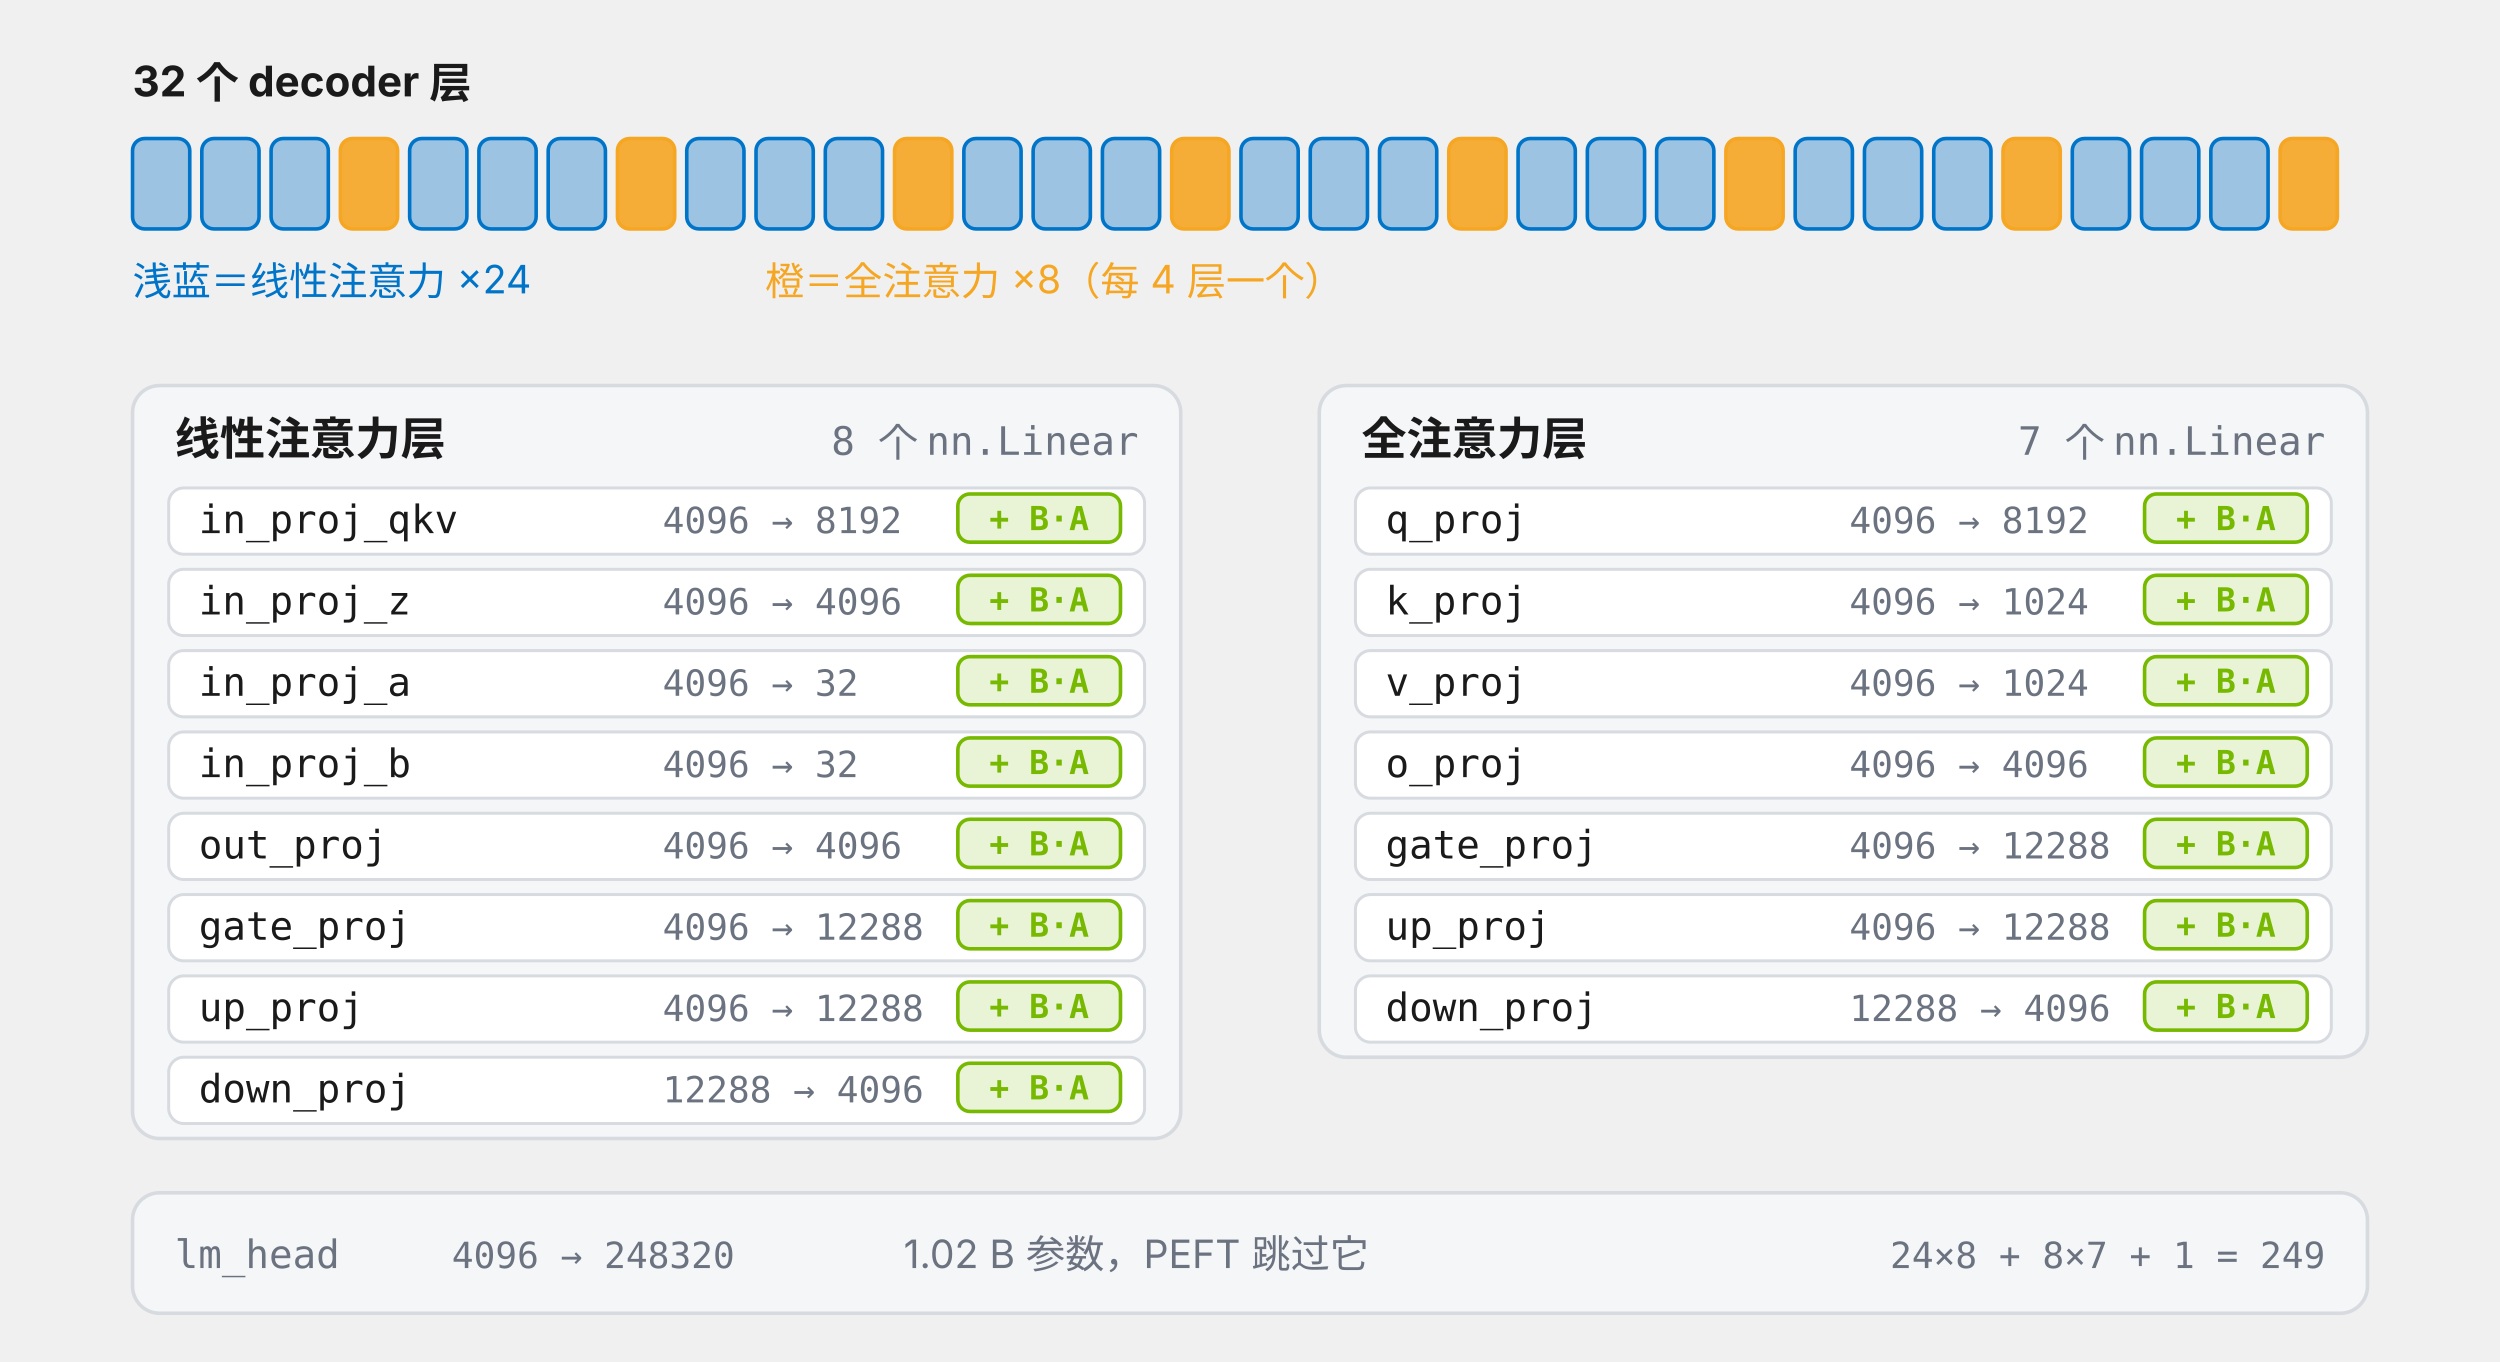
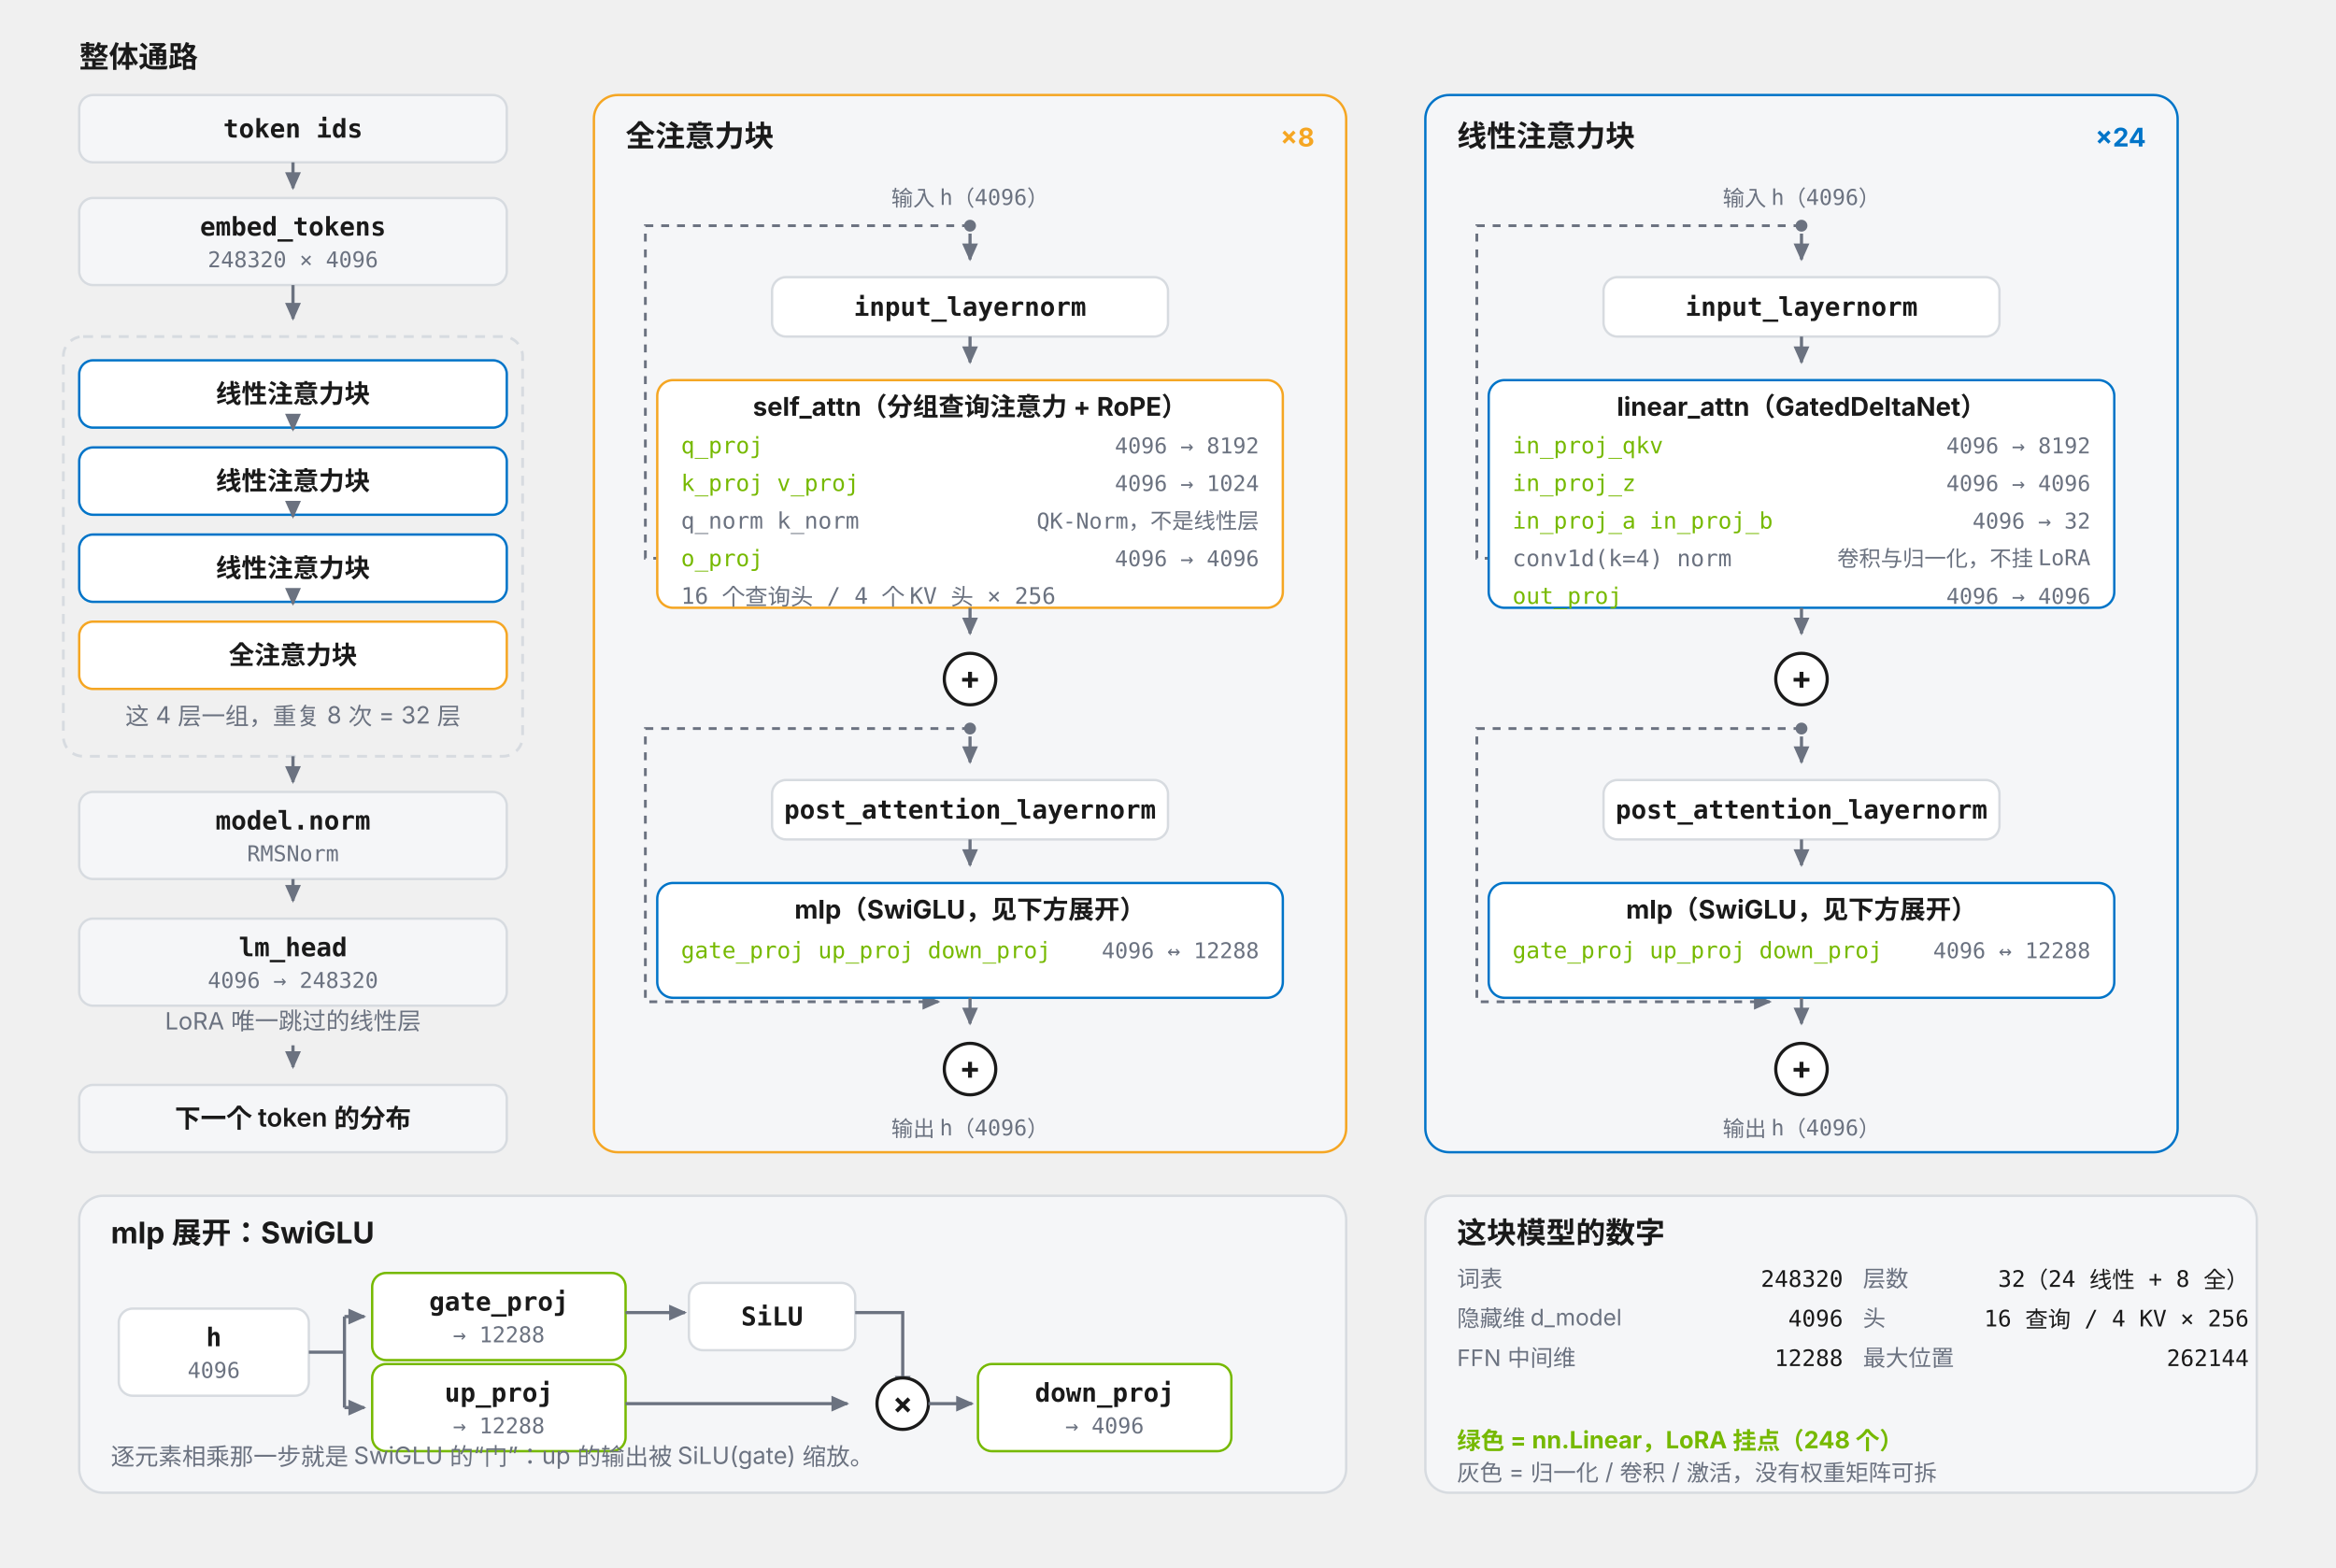
- <svg xmlns="http://www.w3.org/2000/svg" viewBox="0 0 830 452" width="830" height="452" role="img" aria-label="Qwen3.5-9B 的 32 层里 8 层是全注意力，LoRA 挂在每层的线性层上">
-   <style>.m{font-family:"JetBrains Mono","SF Mono",Menlo,Consolas,monospace}.s{font-family:-apple-system,BlinkMacSystemFont,"Segoe UI","PingFang SC","Noto Sans SC",sans-serif}@keyframes tag{0%,6%{opacity:.25}12%,80%{opacity:1}88%,100%{opacity:.25}}.tg{animation:tag 6.0s ease-in-out infinite}@media(prefers-reduced-motion:reduce){.tg{animation:none;opacity:1}}</style>
-   <text x="44" y="32" class="s" font-size="14" fill="#1A1A1A" text-anchor="start" font-weight="700">32 个 decoder 层</text>
-   <rect x="44" y="46" width="19" height="30" rx="4" fill="#0074C8" fill-opacity="0.35" stroke="#0074C8" stroke-width="1.2" />
-   <rect x="67" y="46" width="19" height="30" rx="4" fill="#0074C8" fill-opacity="0.35" stroke="#0074C8" stroke-width="1.2" />
-   <rect x="90" y="46" width="19" height="30" rx="4" fill="#0074C8" fill-opacity="0.35" stroke="#0074C8" stroke-width="1.2" />
-   <rect x="113" y="46" width="19" height="30" rx="4" fill="#F5A623" fill-opacity="0.9" stroke="#F5A623" stroke-width="1.2" />
-   <rect x="136" y="46" width="19" height="30" rx="4" fill="#0074C8" fill-opacity="0.35" stroke="#0074C8" stroke-width="1.2" />
-   <rect x="159" y="46" width="19" height="30" rx="4" fill="#0074C8" fill-opacity="0.35" stroke="#0074C8" stroke-width="1.2" />
-   <rect x="182" y="46" width="19" height="30" rx="4" fill="#0074C8" fill-opacity="0.35" stroke="#0074C8" stroke-width="1.2" />
-   <rect x="205" y="46" width="19" height="30" rx="4" fill="#F5A623" fill-opacity="0.9" stroke="#F5A623" stroke-width="1.2" />
-   <rect x="228" y="46" width="19" height="30" rx="4" fill="#0074C8" fill-opacity="0.35" stroke="#0074C8" stroke-width="1.2" />
-   <rect x="251" y="46" width="19" height="30" rx="4" fill="#0074C8" fill-opacity="0.35" stroke="#0074C8" stroke-width="1.2" />
-   <rect x="274" y="46" width="19" height="30" rx="4" fill="#0074C8" fill-opacity="0.35" stroke="#0074C8" stroke-width="1.2" />
-   <rect x="297" y="46" width="19" height="30" rx="4" fill="#F5A623" fill-opacity="0.9" stroke="#F5A623" stroke-width="1.2" />
-   <rect x="320" y="46" width="19" height="30" rx="4" fill="#0074C8" fill-opacity="0.35" stroke="#0074C8" stroke-width="1.2" />
-   <rect x="343" y="46" width="19" height="30" rx="4" fill="#0074C8" fill-opacity="0.35" stroke="#0074C8" stroke-width="1.2" />
-   <rect x="366" y="46" width="19" height="30" rx="4" fill="#0074C8" fill-opacity="0.35" stroke="#0074C8" stroke-width="1.2" />
-   <rect x="389" y="46" width="19" height="30" rx="4" fill="#F5A623" fill-opacity="0.9" stroke="#F5A623" stroke-width="1.2" />
-   <rect x="412" y="46" width="19" height="30" rx="4" fill="#0074C8" fill-opacity="0.35" stroke="#0074C8" stroke-width="1.2" />
-   <rect x="435" y="46" width="19" height="30" rx="4" fill="#0074C8" fill-opacity="0.35" stroke="#0074C8" stroke-width="1.2" />
-   <rect x="458" y="46" width="19" height="30" rx="4" fill="#0074C8" fill-opacity="0.35" stroke="#0074C8" stroke-width="1.2" />
-   <rect x="481" y="46" width="19" height="30" rx="4" fill="#F5A623" fill-opacity="0.9" stroke="#F5A623" stroke-width="1.2" />
-   <rect x="504" y="46" width="19" height="30" rx="4" fill="#0074C8" fill-opacity="0.35" stroke="#0074C8" stroke-width="1.2" />
-   <rect x="527" y="46" width="19" height="30" rx="4" fill="#0074C8" fill-opacity="0.35" stroke="#0074C8" stroke-width="1.2" />
-   <rect x="550" y="46" width="19" height="30" rx="4" fill="#0074C8" fill-opacity="0.35" stroke="#0074C8" stroke-width="1.2" />
-   <rect x="573" y="46" width="19" height="30" rx="4" fill="#F5A623" fill-opacity="0.9" stroke="#F5A623" stroke-width="1.2" />
-   <rect x="596" y="46" width="19" height="30" rx="4" fill="#0074C8" fill-opacity="0.35" stroke="#0074C8" stroke-width="1.2" />
-   <rect x="619" y="46" width="19" height="30" rx="4" fill="#0074C8" fill-opacity="0.35" stroke="#0074C8" stroke-width="1.2" />
-   <rect x="642" y="46" width="19" height="30" rx="4" fill="#0074C8" fill-opacity="0.35" stroke="#0074C8" stroke-width="1.2" />
-   <rect x="665" y="46" width="19" height="30" rx="4" fill="#F5A623" fill-opacity="0.9" stroke="#F5A623" stroke-width="1.2" />
-   <rect x="688" y="46" width="19" height="30" rx="4" fill="#0074C8" fill-opacity="0.35" stroke="#0074C8" stroke-width="1.2" />
-   <rect x="711" y="46" width="19" height="30" rx="4" fill="#0074C8" fill-opacity="0.35" stroke="#0074C8" stroke-width="1.2" />
-   <rect x="734" y="46" width="19" height="30" rx="4" fill="#0074C8" fill-opacity="0.35" stroke="#0074C8" stroke-width="1.2" />
-   <rect x="757" y="46" width="19" height="30" rx="4" fill="#F5A623" fill-opacity="0.9" stroke="#F5A623" stroke-width="1.2" />
-   <text x="44" y="98" class="s" font-size="13" fill="#0074C8" text-anchor="start" font-weight="400">浅蓝＝线性注意力 ×24</text>
-   <text x="254" y="98" class="s" font-size="13" fill="#F5A623" text-anchor="start" font-weight="400">橙＝全注意力 ×8（每 4 层一个）</text>
-   <rect x="44" y="128" width="348" height="250" rx="9" fill="#F5F6F8" stroke="#D7DBE0" stroke-width="1.2" />
-   <text x="58" y="151" class="s" font-size="15" fill="#1A1A1A" text-anchor="start" font-weight="700">线性注意力层</text>
-   <text x="378" y="151" class="m" font-size="13" fill="#6B7280" text-anchor="end" font-weight="400">8 个 nn.Linear</text>
-   <rect x="56" y="162" width="324" height="22" rx="5" fill="#FFFFFF" stroke="#D7DBE0" stroke-width="1" />
-   <text x="66" y="177" class="m" font-size="13" fill="#1A1A1A" text-anchor="start" font-weight="400">in_proj_qkv</text>
-   <text x="220" y="177" class="m" font-size="12" fill="#6B7280" text-anchor="start" font-weight="400">4096 → 8192</text>
-   <rect class="tg" x="318" y="164" width="54" height="16" rx="4" fill="#76B900" fill-opacity=".16" stroke="#76B900" stroke-width="1.2" style="animation-delay:-0s" />
-   <text x="345" y="176" class="m tg" font-size="11" fill="#76B900" text-anchor="middle" font-weight="700" style="animation-delay:-0s">+ B·A</text>
-   <rect x="56" y="189" width="324" height="22" rx="5" fill="#FFFFFF" stroke="#D7DBE0" stroke-width="1" />
-   <text x="66" y="204" class="m" font-size="13" fill="#1A1A1A" text-anchor="start" font-weight="400">in_proj_z</text>
-   <text x="220" y="204" class="m" font-size="12" fill="#6B7280" text-anchor="start" font-weight="400">4096 → 4096</text>
-   <rect class="tg" x="318" y="191" width="54" height="16" rx="4" fill="#76B900" fill-opacity=".16" stroke="#76B900" stroke-width="1.2" style="animation-delay:-0.75s" />
-   <text x="345" y="203" class="m tg" font-size="11" fill="#76B900" text-anchor="middle" font-weight="700" style="animation-delay:-0.75s">+ B·A</text>
-   <rect x="56" y="216" width="324" height="22" rx="5" fill="#FFFFFF" stroke="#D7DBE0" stroke-width="1" />
-   <text x="66" y="231" class="m" font-size="13" fill="#1A1A1A" text-anchor="start" font-weight="400">in_proj_a</text>
-   <text x="220" y="231" class="m" font-size="12" fill="#6B7280" text-anchor="start" font-weight="400">4096 → 32</text>
-   <rect class="tg" x="318" y="218" width="54" height="16" rx="4" fill="#76B900" fill-opacity=".16" stroke="#76B900" stroke-width="1.2" style="animation-delay:-1.5s" />
-   <text x="345" y="230" class="m tg" font-size="11" fill="#76B900" text-anchor="middle" font-weight="700" style="animation-delay:-1.5s">+ B·A</text>
-   <rect x="56" y="243" width="324" height="22" rx="5" fill="#FFFFFF" stroke="#D7DBE0" stroke-width="1" />
-   <text x="66" y="258" class="m" font-size="13" fill="#1A1A1A" text-anchor="start" font-weight="400">in_proj_b</text>
-   <text x="220" y="258" class="m" font-size="12" fill="#6B7280" text-anchor="start" font-weight="400">4096 → 32</text>
-   <rect class="tg" x="318" y="245" width="54" height="16" rx="4" fill="#76B900" fill-opacity=".16" stroke="#76B900" stroke-width="1.2" style="animation-delay:-2.25s" />
-   <text x="345" y="257" class="m tg" font-size="11" fill="#76B900" text-anchor="middle" font-weight="700" style="animation-delay:-2.25s">+ B·A</text>
-   <rect x="56" y="270" width="324" height="22" rx="5" fill="#FFFFFF" stroke="#D7DBE0" stroke-width="1" />
-   <text x="66" y="285" class="m" font-size="13" fill="#1A1A1A" text-anchor="start" font-weight="400">out_proj</text>
-   <text x="220" y="285" class="m" font-size="12" fill="#6B7280" text-anchor="start" font-weight="400">4096 → 4096</text>
-   <rect class="tg" x="318" y="272" width="54" height="16" rx="4" fill="#76B900" fill-opacity=".16" stroke="#76B900" stroke-width="1.2" style="animation-delay:-3s" />
-   <text x="345" y="284" class="m tg" font-size="11" fill="#76B900" text-anchor="middle" font-weight="700" style="animation-delay:-3s">+ B·A</text>
-   <rect x="56" y="297" width="324" height="22" rx="5" fill="#FFFFFF" stroke="#D7DBE0" stroke-width="1" />
-   <text x="66" y="312" class="m" font-size="13" fill="#1A1A1A" text-anchor="start" font-weight="400">gate_proj</text>
-   <text x="220" y="312" class="m" font-size="12" fill="#6B7280" text-anchor="start" font-weight="400">4096 → 12288</text>
-   <rect class="tg" x="318" y="299" width="54" height="16" rx="4" fill="#76B900" fill-opacity=".16" stroke="#76B900" stroke-width="1.2" style="animation-delay:-3.75s" />
-   <text x="345" y="311" class="m tg" font-size="11" fill="#76B900" text-anchor="middle" font-weight="700" style="animation-delay:-3.75s">+ B·A</text>
-   <rect x="56" y="324" width="324" height="22" rx="5" fill="#FFFFFF" stroke="#D7DBE0" stroke-width="1" />
-   <text x="66" y="339" class="m" font-size="13" fill="#1A1A1A" text-anchor="start" font-weight="400">up_proj</text>
-   <text x="220" y="339" class="m" font-size="12" fill="#6B7280" text-anchor="start" font-weight="400">4096 → 12288</text>
-   <rect class="tg" x="318" y="326" width="54" height="16" rx="4" fill="#76B900" fill-opacity=".16" stroke="#76B900" stroke-width="1.2" style="animation-delay:-4.5s" />
-   <text x="345" y="338" class="m tg" font-size="11" fill="#76B900" text-anchor="middle" font-weight="700" style="animation-delay:-4.5s">+ B·A</text>
-   <rect x="56" y="351" width="324" height="22" rx="5" fill="#FFFFFF" stroke="#D7DBE0" stroke-width="1" />
-   <text x="66" y="366" class="m" font-size="13" fill="#1A1A1A" text-anchor="start" font-weight="400">down_proj</text>
-   <text x="220" y="366" class="m" font-size="12" fill="#6B7280" text-anchor="start" font-weight="400">12288 → 4096</text>
-   <rect class="tg" x="318" y="353" width="54" height="16" rx="4" fill="#76B900" fill-opacity=".16" stroke="#76B900" stroke-width="1.2" style="animation-delay:-5.25s" />
-   <text x="345" y="365" class="m tg" font-size="11" fill="#76B900" text-anchor="middle" font-weight="700" style="animation-delay:-5.25s">+ B·A</text>
-   <rect x="438" y="128" width="348" height="223" rx="9" fill="#F5F6F8" stroke="#D7DBE0" stroke-width="1.2" />
-   <text x="452" y="151" class="s" font-size="15" fill="#1A1A1A" text-anchor="start" font-weight="700">全注意力层</text>
-   <text x="772" y="151" class="m" font-size="13" fill="#6B7280" text-anchor="end" font-weight="400">7 个 nn.Linear</text>
-   <rect x="450" y="162" width="324" height="22" rx="5" fill="#FFFFFF" stroke="#D7DBE0" stroke-width="1" />
-   <text x="460" y="177" class="m" font-size="13" fill="#1A1A1A" text-anchor="start" font-weight="400">q_proj</text>
-   <text x="614" y="177" class="m" font-size="12" fill="#6B7280" text-anchor="start" font-weight="400">4096 → 8192</text>
-   <rect class="tg" x="712" y="164" width="54" height="16" rx="4" fill="#76B900" fill-opacity=".16" stroke="#76B900" stroke-width="1.2" style="animation-delay:-0s" />
-   <text x="739" y="176" class="m tg" font-size="11" fill="#76B900" text-anchor="middle" font-weight="700" style="animation-delay:-0s">+ B·A</text>
-   <rect x="450" y="189" width="324" height="22" rx="5" fill="#FFFFFF" stroke="#D7DBE0" stroke-width="1" />
-   <text x="460" y="204" class="m" font-size="13" fill="#1A1A1A" text-anchor="start" font-weight="400">k_proj</text>
-   <text x="614" y="204" class="m" font-size="12" fill="#6B7280" text-anchor="start" font-weight="400">4096 → 1024</text>
-   <rect class="tg" x="712" y="191" width="54" height="16" rx="4" fill="#76B900" fill-opacity=".16" stroke="#76B900" stroke-width="1.2" style="animation-delay:-0.75s" />
-   <text x="739" y="203" class="m tg" font-size="11" fill="#76B900" text-anchor="middle" font-weight="700" style="animation-delay:-0.75s">+ B·A</text>
-   <rect x="450" y="216" width="324" height="22" rx="5" fill="#FFFFFF" stroke="#D7DBE0" stroke-width="1" />
-   <text x="460" y="231" class="m" font-size="13" fill="#1A1A1A" text-anchor="start" font-weight="400">v_proj</text>
-   <text x="614" y="231" class="m" font-size="12" fill="#6B7280" text-anchor="start" font-weight="400">4096 → 1024</text>
-   <rect class="tg" x="712" y="218" width="54" height="16" rx="4" fill="#76B900" fill-opacity=".16" stroke="#76B900" stroke-width="1.2" style="animation-delay:-1.5s" />
-   <text x="739" y="230" class="m tg" font-size="11" fill="#76B900" text-anchor="middle" font-weight="700" style="animation-delay:-1.5s">+ B·A</text>
-   <rect x="450" y="243" width="324" height="22" rx="5" fill="#FFFFFF" stroke="#D7DBE0" stroke-width="1" />
-   <text x="460" y="258" class="m" font-size="13" fill="#1A1A1A" text-anchor="start" font-weight="400">o_proj</text>
-   <text x="614" y="258" class="m" font-size="12" fill="#6B7280" text-anchor="start" font-weight="400">4096 → 4096</text>
-   <rect class="tg" x="712" y="245" width="54" height="16" rx="4" fill="#76B900" fill-opacity=".16" stroke="#76B900" stroke-width="1.2" style="animation-delay:-2.25s" />
-   <text x="739" y="257" class="m tg" font-size="11" fill="#76B900" text-anchor="middle" font-weight="700" style="animation-delay:-2.25s">+ B·A</text>
-   <rect x="450" y="270" width="324" height="22" rx="5" fill="#FFFFFF" stroke="#D7DBE0" stroke-width="1" />
-   <text x="460" y="285" class="m" font-size="13" fill="#1A1A1A" text-anchor="start" font-weight="400">gate_proj</text>
-   <text x="614" y="285" class="m" font-size="12" fill="#6B7280" text-anchor="start" font-weight="400">4096 → 12288</text>
-   <rect class="tg" x="712" y="272" width="54" height="16" rx="4" fill="#76B900" fill-opacity=".16" stroke="#76B900" stroke-width="1.2" style="animation-delay:-3s" />
-   <text x="739" y="284" class="m tg" font-size="11" fill="#76B900" text-anchor="middle" font-weight="700" style="animation-delay:-3s">+ B·A</text>
-   <rect x="450" y="297" width="324" height="22" rx="5" fill="#FFFFFF" stroke="#D7DBE0" stroke-width="1" />
-   <text x="460" y="312" class="m" font-size="13" fill="#1A1A1A" text-anchor="start" font-weight="400">up_proj</text>
-   <text x="614" y="312" class="m" font-size="12" fill="#6B7280" text-anchor="start" font-weight="400">4096 → 12288</text>
-   <rect class="tg" x="712" y="299" width="54" height="16" rx="4" fill="#76B900" fill-opacity=".16" stroke="#76B900" stroke-width="1.2" style="animation-delay:-3.75s" />
-   <text x="739" y="311" class="m tg" font-size="11" fill="#76B900" text-anchor="middle" font-weight="700" style="animation-delay:-3.75s">+ B·A</text>
-   <rect x="450" y="324" width="324" height="22" rx="5" fill="#FFFFFF" stroke="#D7DBE0" stroke-width="1" />
-   <text x="460" y="339" class="m" font-size="13" fill="#1A1A1A" text-anchor="start" font-weight="400">down_proj</text>
-   <text x="614" y="339" class="m" font-size="12" fill="#6B7280" text-anchor="start" font-weight="400">12288 → 4096</text>
-   <rect class="tg" x="712" y="326" width="54" height="16" rx="4" fill="#76B900" fill-opacity=".16" stroke="#76B900" stroke-width="1.2" style="animation-delay:-4.5s" />
-   <text x="739" y="338" class="m tg" font-size="11" fill="#76B900" text-anchor="middle" font-weight="700" style="animation-delay:-4.5s">+ B·A</text>
-   <rect x="44" y="396" width="742" height="40" rx="9" fill="#F5F6F8" stroke="#D7DBE0" stroke-width="1.2" />
-   <text x="58" y="421" class="m" font-size="13" fill="#6B7280" text-anchor="start" font-weight="400">lm_head</text>
-   <text x="150" y="421" class="m" font-size="12" fill="#6B7280" text-anchor="start" font-weight="400">4096 → 248320</text>
-   <text x="300" y="421" class="s" font-size="13" fill="#6B7280" text-anchor="start" font-weight="400">1.02 B 参数，PEFT 跳过它</text>
-   <text x="772" y="421" class="m" font-size="12" fill="#6B7280" text-anchor="end" font-weight="400">24×8 + 8×7 + 1 = 249</text>
+ <svg xmlns="http://www.w3.org/2000/svg" viewBox="0 0 1180 792" width="1180" height="792" role="img" aria-label="Qwen3.5-9B 的通路：embedding、32 个 decoder 块（24 个线性注意力 + 8 个全注意力）、RMSNorm 与 lm_head；每块内部是两段残差，LoRA 挂在其中的线性层上">
+   <style>.m{font-family:"JetBrains Mono","SF Mono",Menlo,Consolas,monospace}.s{font-family:-apple-system,BlinkMacSystemFont,"Segoe UI","PingFang SC","Noto Sans SC",sans-serif}</style>
+   <defs>
+     <marker id="qa" markerUnits="userSpaceOnUse" markerWidth="10" markerHeight="10" refX="8" refY="5" orient="auto">
+       <path d="M0 1 9 5 0 9z" fill="#6B7280" />
+     </marker>
+   </defs>
+   <text x="40" y="34" class="s" font-size="15" fill="#1A1A1A" text-anchor="start" font-weight="700">整体通路</text>
+   <rect x="40" y="48" width="216" height="34" rx="7" fill="#F5F6F8" stroke="#D7DBE0" stroke-width="1.2" />
+   <text x="148.0" y="69.5" class="m" font-size="13" fill="#1A1A1A" text-anchor="middle" font-weight="600">token ids</text>
+   <path d="M148.0 82V95" stroke="#6B7280" stroke-width="1.6" marker-end="url(#qa)" />
+   <rect x="40" y="100" width="216" height="44" rx="7" fill="#F5F6F8" stroke="#D7DBE0" stroke-width="1.2" />
+   <text x="148.0" y="119" class="m" font-size="13" fill="#1A1A1A" text-anchor="middle" font-weight="600">embed_tokens</text>
+   <text x="148.0" y="135" class="m" font-size="11" fill="#6B7280" text-anchor="middle" font-weight="400">248320 × 4096</text>
+   <path d="M148.0 144V161" stroke="#6B7280" stroke-width="1.6" marker-end="url(#qa)" />
+   <rect x="32" y="170" width="232" height="212" rx="10" fill="none" stroke="#D7DBE0" stroke-width="1.4" stroke-dasharray="5 4" />
+   <rect x="40" y="182" width="216" height="34" rx="7" fill="#FFFFFF" stroke="#0074C8" stroke-width="1.2" />
+   <text x="148.0" y="203.5" class="s" font-size="13" fill="#1A1A1A" text-anchor="middle" font-weight="600">线性注意力块</text>
+   <path d="M148.0 216V217" stroke="#6B7280" stroke-width="1.6" marker-end="url(#qa)" />
+   <rect x="40" y="226" width="216" height="34" rx="7" fill="#FFFFFF" stroke="#0074C8" stroke-width="1.2" />
+   <text x="148.0" y="247.5" class="s" font-size="13" fill="#1A1A1A" text-anchor="middle" font-weight="600">线性注意力块</text>
+   <path d="M148.0 260V261" stroke="#6B7280" stroke-width="1.6" marker-end="url(#qa)" />
+   <rect x="40" y="270" width="216" height="34" rx="7" fill="#FFFFFF" stroke="#0074C8" stroke-width="1.2" />
+   <text x="148.0" y="291.5" class="s" font-size="13" fill="#1A1A1A" text-anchor="middle" font-weight="600">线性注意力块</text>
+   <path d="M148.0 304V305" stroke="#6B7280" stroke-width="1.6" marker-end="url(#qa)" />
+   <rect x="40" y="314" width="216" height="34" rx="7" fill="#FFFFFF" stroke="#F5A623" stroke-width="1.2" />
+   <text x="148.0" y="335.5" class="s" font-size="13" fill="#1A1A1A" text-anchor="middle" font-weight="600">全注意力块</text>
+   <text x="148.0" y="366" class="s" font-size="12" fill="#6B7280" text-anchor="middle" font-weight="400">这 4 层一组，重复 8 次 = 32 层</text>
+   <path d="M148.0 382V395" stroke="#6B7280" stroke-width="1.6" marker-end="url(#qa)" />
+   <rect x="40" y="400" width="216" height="44" rx="7" fill="#F5F6F8" stroke="#D7DBE0" stroke-width="1.2" />
+   <text x="148.0" y="419" class="m" font-size="13" fill="#1A1A1A" text-anchor="middle" font-weight="600">model.norm</text>
+   <text x="148.0" y="435" class="m" font-size="11" fill="#6B7280" text-anchor="middle" font-weight="400">RMSNorm</text>
+   <path d="M148.0 444V455" stroke="#6B7280" stroke-width="1.6" marker-end="url(#qa)" />
+   <rect x="40" y="464" width="216" height="44" rx="7" fill="#F5F6F8" stroke="#D7DBE0" stroke-width="1.2" />
+   <text x="148.0" y="483" class="m" font-size="13" fill="#1A1A1A" text-anchor="middle" font-weight="600">lm_head</text>
+   <text x="148.0" y="499" class="m" font-size="11" fill="#6B7280" text-anchor="middle" font-weight="400">4096 → 248320</text>
+   <text x="148.0" y="520" class="s" font-size="12" fill="#6B7280" text-anchor="middle" font-weight="400">LoRA 唯一跳过的线性层</text>
+   <path d="M148.0 528V539" stroke="#6B7280" stroke-width="1.6" marker-end="url(#qa)" />
+   <rect x="40" y="548" width="216" height="34" rx="7" fill="#F5F6F8" stroke="#D7DBE0" stroke-width="1.2" />
+   <text x="148.0" y="569.5" class="s" font-size="13" fill="#1A1A1A" text-anchor="middle" font-weight="600">下一个 token 的分布</text>
+   <rect x="300" y="48" width="380" height="534" rx="12" fill="#F5F6F8" stroke="#F5A623" stroke-width="1.2" />
+   <text x="316" y="74" class="s" font-size="15" fill="#1A1A1A" text-anchor="start" font-weight="700">全注意力块</text>
+   <text x="664" y="74" class="s" font-size="13" fill="#F5A623" text-anchor="end" font-weight="700">×8</text>
+   <text x="490.0" y="104" class="m" font-size="11" fill="#6B7280" text-anchor="middle" font-weight="400">输入 h（4096）</text>
+   <circle cx="490.0" cy="114" r="3" fill="#6B7280" />
+   <path d="M490.0 114H326V282H474.0" fill="none" stroke="#6B7280" stroke-width="1.4" stroke-dasharray="4 4" marker-end="url(#qa)" />
+   <path d="M490.0 118V131" stroke="#6B7280" stroke-width="1.6" marker-end="url(#qa)" />
+   <rect x="390.0" y="140" width="200" height="30" rx="7" fill="#FFFFFF" stroke="#D7DBE0" stroke-width="1.2" />
+   <text x="490.0" y="159.5" class="m" font-size="13" fill="#1A1A1A" text-anchor="middle" font-weight="600">input_layernorm</text>
+   <path d="M490.0 170V183" stroke="#6B7280" stroke-width="1.6" marker-end="url(#qa)" />
+   <rect x="332.0" y="192" width="316" height="115" rx="8" fill="#FFFFFF" stroke="#F5A623" stroke-width="1.2" />
+   <text x="490.0" y="210" class="s" font-size="13" fill="#1A1A1A" text-anchor="middle" font-weight="700">self_attn（分组查询注意力 + RoPE）</text>
+   <text x="344.0" y="229" class="m" font-size="11.5" fill="#76B900" text-anchor="start" font-weight="400">q_proj</text>
+   <text x="636.0" y="229" class="m" font-size="11" fill="#6B7280" text-anchor="end" font-weight="400">4096 → 8192</text>
+   <text x="344.0" y="248" class="m" font-size="11.5" fill="#76B900" text-anchor="start" font-weight="400">k_proj    v_proj</text>
+   <text x="636.0" y="248" class="m" font-size="11" fill="#6B7280" text-anchor="end" font-weight="400">4096 → 1024</text>
+   <text x="344.0" y="267" class="m" font-size="11.5" fill="#6B7280" text-anchor="start" font-weight="400">q_norm  k_norm</text>
+   <text x="636.0" y="267" class="m" font-size="11" fill="#6B7280" text-anchor="end" font-weight="400">QK-Norm，不是线性层</text>
+   <text x="344.0" y="286" class="m" font-size="11.5" fill="#76B900" text-anchor="start" font-weight="400">o_proj</text>
+   <text x="636.0" y="286" class="m" font-size="11" fill="#6B7280" text-anchor="end" font-weight="400">4096 → 4096</text>
+   <text x="344.0" y="305" class="m" font-size="11.5" fill="#6B7280" text-anchor="start" font-weight="400">16 个查询头 / 4 个 KV 头 × 256</text>
+   <text x="636.0" y="305" class="m" font-size="11" fill="#6B7280" text-anchor="end" font-weight="400" />
+   <path d="M490.0 307V320" stroke="#6B7280" stroke-width="1.6" marker-end="url(#qa)" />
+   <circle cx="490.0" cy="343" r="13" fill="#FFFFFF" stroke="#1A1A1A" stroke-width="1.6" />
+   <text x="490.0" y="348" class="s" font-size="16" fill="#1A1A1A" text-anchor="middle" font-weight="700">+</text>
+   <circle cx="490.0" cy="368" r="3" fill="#6B7280" />
+   <path d="M490.0 368H326V506H474.0" fill="none" stroke="#6B7280" stroke-width="1.4" stroke-dasharray="4 4" marker-end="url(#qa)" />
+   <path d="M490.0 372V385" stroke="#6B7280" stroke-width="1.6" marker-end="url(#qa)" />
+   <rect x="390.0" y="394" width="200" height="30" rx="7" fill="#FFFFFF" stroke="#D7DBE0" stroke-width="1.2" />
+   <text x="490.0" y="413.5" class="m" font-size="13" fill="#1A1A1A" text-anchor="middle" font-weight="600">post_attention_layernorm</text>
+   <path d="M490.0 424V437" stroke="#6B7280" stroke-width="1.6" marker-end="url(#qa)" />
+   <rect x="332.0" y="446" width="316" height="58" rx="8" fill="#FFFFFF" stroke="#0074C8" stroke-width="1.2" />
+   <text x="490.0" y="464" class="s" font-size="13" fill="#1A1A1A" text-anchor="middle" font-weight="700">mlp（SwiGLU，见下方展开）</text>
+   <text x="344.0" y="484" class="m" font-size="11.5" fill="#76B900" text-anchor="start" font-weight="400">gate_proj  up_proj  down_proj</text>
+   <text x="636.0" y="484" class="m" font-size="11" fill="#6B7280" text-anchor="end" font-weight="400">4096 ↔ 12288</text>
+   <path d="M490.0 504V517" stroke="#6B7280" stroke-width="1.6" marker-end="url(#qa)" />
+   <circle cx="490.0" cy="540" r="13" fill="#FFFFFF" stroke="#1A1A1A" stroke-width="1.6" />
+   <text x="490.0" y="545" class="s" font-size="16" fill="#1A1A1A" text-anchor="middle" font-weight="700">+</text>
+   <text x="490.0" y="574" class="m" font-size="11" fill="#6B7280" text-anchor="middle" font-weight="400">输出 h（4096）</text>
+   <rect x="720" y="48" width="380" height="534" rx="12" fill="#F5F6F8" stroke="#0074C8" stroke-width="1.2" />
+   <text x="736" y="74" class="s" font-size="15" fill="#1A1A1A" text-anchor="start" font-weight="700">线性注意力块</text>
+   <text x="1084" y="74" class="s" font-size="13" fill="#0074C8" text-anchor="end" font-weight="700">×24</text>
+   <text x="910.0" y="104" class="m" font-size="11" fill="#6B7280" text-anchor="middle" font-weight="400">输入 h（4096）</text>
+   <circle cx="910.0" cy="114" r="3" fill="#6B7280" />
+   <path d="M910.0 114H746V282H894.0" fill="none" stroke="#6B7280" stroke-width="1.4" stroke-dasharray="4 4" marker-end="url(#qa)" />
+   <path d="M910.0 118V131" stroke="#6B7280" stroke-width="1.6" marker-end="url(#qa)" />
+   <rect x="810.0" y="140" width="200" height="30" rx="7" fill="#FFFFFF" stroke="#D7DBE0" stroke-width="1.2" />
+   <text x="910.0" y="159.5" class="m" font-size="13" fill="#1A1A1A" text-anchor="middle" font-weight="600">input_layernorm</text>
+   <path d="M910.0 170V183" stroke="#6B7280" stroke-width="1.6" marker-end="url(#qa)" />
+   <rect x="752.0" y="192" width="316" height="115" rx="8" fill="#FFFFFF" stroke="#0074C8" stroke-width="1.2" />
+   <text x="910.0" y="210" class="s" font-size="13" fill="#1A1A1A" text-anchor="middle" font-weight="700">linear_attn（GatedDeltaNet）</text>
+   <text x="764.0" y="229" class="m" font-size="11.5" fill="#76B900" text-anchor="start" font-weight="400">in_proj_qkv</text>
+   <text x="1056.0" y="229" class="m" font-size="11" fill="#6B7280" text-anchor="end" font-weight="400">4096 → 8192</text>
+   <text x="764.0" y="248" class="m" font-size="11.5" fill="#76B900" text-anchor="start" font-weight="400">in_proj_z</text>
+   <text x="1056.0" y="248" class="m" font-size="11" fill="#6B7280" text-anchor="end" font-weight="400">4096 → 4096</text>
+   <text x="764.0" y="267" class="m" font-size="11.5" fill="#76B900" text-anchor="start" font-weight="400">in_proj_a   in_proj_b</text>
+   <text x="1056.0" y="267" class="m" font-size="11" fill="#6B7280" text-anchor="end" font-weight="400">4096 → 32</text>
+   <text x="764.0" y="286" class="m" font-size="11.5" fill="#6B7280" text-anchor="start" font-weight="400">conv1d(k=4)  norm</text>
+   <text x="1056.0" y="286" class="m" font-size="11" fill="#6B7280" text-anchor="end" font-weight="400">卷积与归一化，不挂 LoRA</text>
+   <text x="764.0" y="305" class="m" font-size="11.5" fill="#76B900" text-anchor="start" font-weight="400">out_proj</text>
+   <text x="1056.0" y="305" class="m" font-size="11" fill="#6B7280" text-anchor="end" font-weight="400">4096 → 4096</text>
+   <path d="M910.0 307V320" stroke="#6B7280" stroke-width="1.6" marker-end="url(#qa)" />
+   <circle cx="910.0" cy="343" r="13" fill="#FFFFFF" stroke="#1A1A1A" stroke-width="1.6" />
+   <text x="910.0" y="348" class="s" font-size="16" fill="#1A1A1A" text-anchor="middle" font-weight="700">+</text>
+   <circle cx="910.0" cy="368" r="3" fill="#6B7280" />
+   <path d="M910.0 368H746V506H894.0" fill="none" stroke="#6B7280" stroke-width="1.4" stroke-dasharray="4 4" marker-end="url(#qa)" />
+   <path d="M910.0 372V385" stroke="#6B7280" stroke-width="1.6" marker-end="url(#qa)" />
+   <rect x="810.0" y="394" width="200" height="30" rx="7" fill="#FFFFFF" stroke="#D7DBE0" stroke-width="1.2" />
+   <text x="910.0" y="413.5" class="m" font-size="13" fill="#1A1A1A" text-anchor="middle" font-weight="600">post_attention_layernorm</text>
+   <path d="M910.0 424V437" stroke="#6B7280" stroke-width="1.6" marker-end="url(#qa)" />
+   <rect x="752.0" y="446" width="316" height="58" rx="8" fill="#FFFFFF" stroke="#0074C8" stroke-width="1.2" />
+   <text x="910.0" y="464" class="s" font-size="13" fill="#1A1A1A" text-anchor="middle" font-weight="700">mlp（SwiGLU，见下方展开）</text>
+   <text x="764.0" y="484" class="m" font-size="11.5" fill="#76B900" text-anchor="start" font-weight="400">gate_proj  up_proj  down_proj</text>
+   <text x="1056.0" y="484" class="m" font-size="11" fill="#6B7280" text-anchor="end" font-weight="400">4096 ↔ 12288</text>
+   <path d="M910.0 504V517" stroke="#6B7280" stroke-width="1.6" marker-end="url(#qa)" />
+   <circle cx="910.0" cy="540" r="13" fill="#FFFFFF" stroke="#1A1A1A" stroke-width="1.6" />
+   <text x="910.0" y="545" class="s" font-size="16" fill="#1A1A1A" text-anchor="middle" font-weight="700">+</text>
+   <text x="910.0" y="574" class="m" font-size="11" fill="#6B7280" text-anchor="middle" font-weight="400">输出 h（4096）</text>
+   <rect x="40" y="604" width="640" height="150" rx="12" fill="#F5F6F8" stroke="#D7DBE0" stroke-width="1.2" />
+   <text x="56" y="628" class="s" font-size="15" fill="#1A1A1A" text-anchor="start" font-weight="700">mlp 展开：SwiGLU</text>
+   <rect x="60" y="661" width="96" height="44" rx="7" fill="#FFFFFF" stroke="#D7DBE0" stroke-width="1.2" />
+   <text x="108.0" y="680" class="m" font-size="13" fill="#1A1A1A" text-anchor="middle" font-weight="600">h</text>
+   <text x="108.0" y="696" class="m" font-size="11" fill="#6B7280" text-anchor="middle" font-weight="400">4096</text>
+   <path d="M156 683h18" stroke="#6B7280" stroke-width="1.6" />
+   <path d="M174 665V711" stroke="#6B7280" stroke-width="1.6" />
+   <path d="M174 665h10" stroke="#6B7280" stroke-width="1.6" marker-end="url(#qa)" />
+   <path d="M174 711h10" stroke="#6B7280" stroke-width="1.6" marker-end="url(#qa)" />
+   <rect x="188" y="643" width="128" height="44" rx="7" fill="#FFFFFF" stroke="#76B900" stroke-width="1.2" />
+   <text x="252.0" y="662" class="m" font-size="13" fill="#1A1A1A" text-anchor="middle" font-weight="600">gate_proj</text>
+   <text x="252.0" y="678" class="m" font-size="11" fill="#6B7280" text-anchor="middle" font-weight="400">→ 12288</text>
+   <rect x="188" y="689" width="128" height="44" rx="7" fill="#FFFFFF" stroke="#76B900" stroke-width="1.2" />
+   <text x="252.0" y="708" class="m" font-size="13" fill="#1A1A1A" text-anchor="middle" font-weight="600">up_proj</text>
+   <text x="252.0" y="724" class="m" font-size="11" fill="#6B7280" text-anchor="middle" font-weight="400">→ 12288</text>
+   <path d="M316 663h30" stroke="#6B7280" stroke-width="1.6" marker-end="url(#qa)" />
+   <rect x="348" y="648" width="84" height="34" rx="7" fill="#FFFFFF" stroke="#D7DBE0" stroke-width="1.2" />
+   <text x="390.0" y="669.5" class="m" font-size="13" fill="#1A1A1A" text-anchor="middle" font-weight="600">SiLU</text>
+   <path d="M316 709h112" stroke="#6B7280" stroke-width="1.6" marker-end="url(#qa)" />
+   <path d="M432 663h24v40" fill="none" stroke="#6B7280" stroke-width="1.6" marker-end="url(#qa)" />
+   <circle cx="456" cy="709" r="13" fill="#FFFFFF" stroke="#1A1A1A" stroke-width="1.6" />
+   <text x="456" y="714" class="s" font-size="15" fill="#1A1A1A" text-anchor="middle" font-weight="700">×</text>
+   <path d="M469 709h22" stroke="#6B7280" stroke-width="1.6" marker-end="url(#qa)" />
+   <rect x="494" y="689" width="128" height="44" rx="7" fill="#FFFFFF" stroke="#76B900" stroke-width="1.2" />
+   <text x="558.0" y="708" class="m" font-size="13" fill="#1A1A1A" text-anchor="middle" font-weight="600">down_proj</text>
+   <text x="558.0" y="724" class="m" font-size="11" fill="#6B7280" text-anchor="middle" font-weight="400">→ 4096</text>
+   <text x="56" y="740" class="s" font-size="12" fill="#6B7280" text-anchor="start" font-weight="400">逐元素相乘那一步就是 SwiGLU 的“门”：up 的输出被 SiLU(gate) 缩放。</text>
+   <rect x="720" y="604" width="420" height="150" rx="12" fill="#F5F6F8" stroke="#D7DBE0" stroke-width="1.2" />
+   <text x="736" y="628" class="s" font-size="15" fill="#1A1A1A" text-anchor="start" font-weight="700">这块模型的数字</text>
+   <text x="736" y="650" class="s" font-size="11.5" fill="#6B7280" text-anchor="start" font-weight="400">词表</text>
+   <text x="931" y="650" class="m" font-size="11.5" fill="#1A1A1A" text-anchor="end" font-weight="400">248320</text>
+   <text x="736" y="670" class="s" font-size="11.5" fill="#6B7280" text-anchor="start" font-weight="400">隐藏维 d_model</text>
+   <text x="931" y="670" class="m" font-size="11.5" fill="#1A1A1A" text-anchor="end" font-weight="400">4096</text>
+   <text x="736" y="690" class="s" font-size="11.5" fill="#6B7280" text-anchor="start" font-weight="400">FFN 中间维</text>
+   <text x="931" y="690" class="m" font-size="11.5" fill="#1A1A1A" text-anchor="end" font-weight="400">12288</text>
+   <text x="941" y="650" class="s" font-size="11.5" fill="#6B7280" text-anchor="start" font-weight="400">层数</text>
+   <text x="1136" y="650" class="m" font-size="11.5" fill="#1A1A1A" text-anchor="end" font-weight="400">32（24 线性 + 8 全）</text>
+   <text x="941" y="670" class="s" font-size="11.5" fill="#6B7280" text-anchor="start" font-weight="400">头</text>
+   <text x="1136" y="670" class="m" font-size="11.5" fill="#1A1A1A" text-anchor="end" font-weight="400">16 查询 / 4 KV × 256</text>
+   <text x="941" y="690" class="s" font-size="11.5" fill="#6B7280" text-anchor="start" font-weight="400">最大位置</text>
+   <text x="1136" y="690" class="m" font-size="11.5" fill="#1A1A1A" text-anchor="end" font-weight="400">262144</text>
+   <text x="736" y="732" class="s" font-size="12" fill="#76B900" text-anchor="start" font-weight="700">绿色 = nn.Linear，LoRA 挂点（248 个）</text>
+   <text x="736" y="748" class="s" font-size="11.5" fill="#6B7280" text-anchor="start" font-weight="400">灰色 = 归一化 / 卷积 / 激活，没有权重矩阵可拆</text>
</svg>
